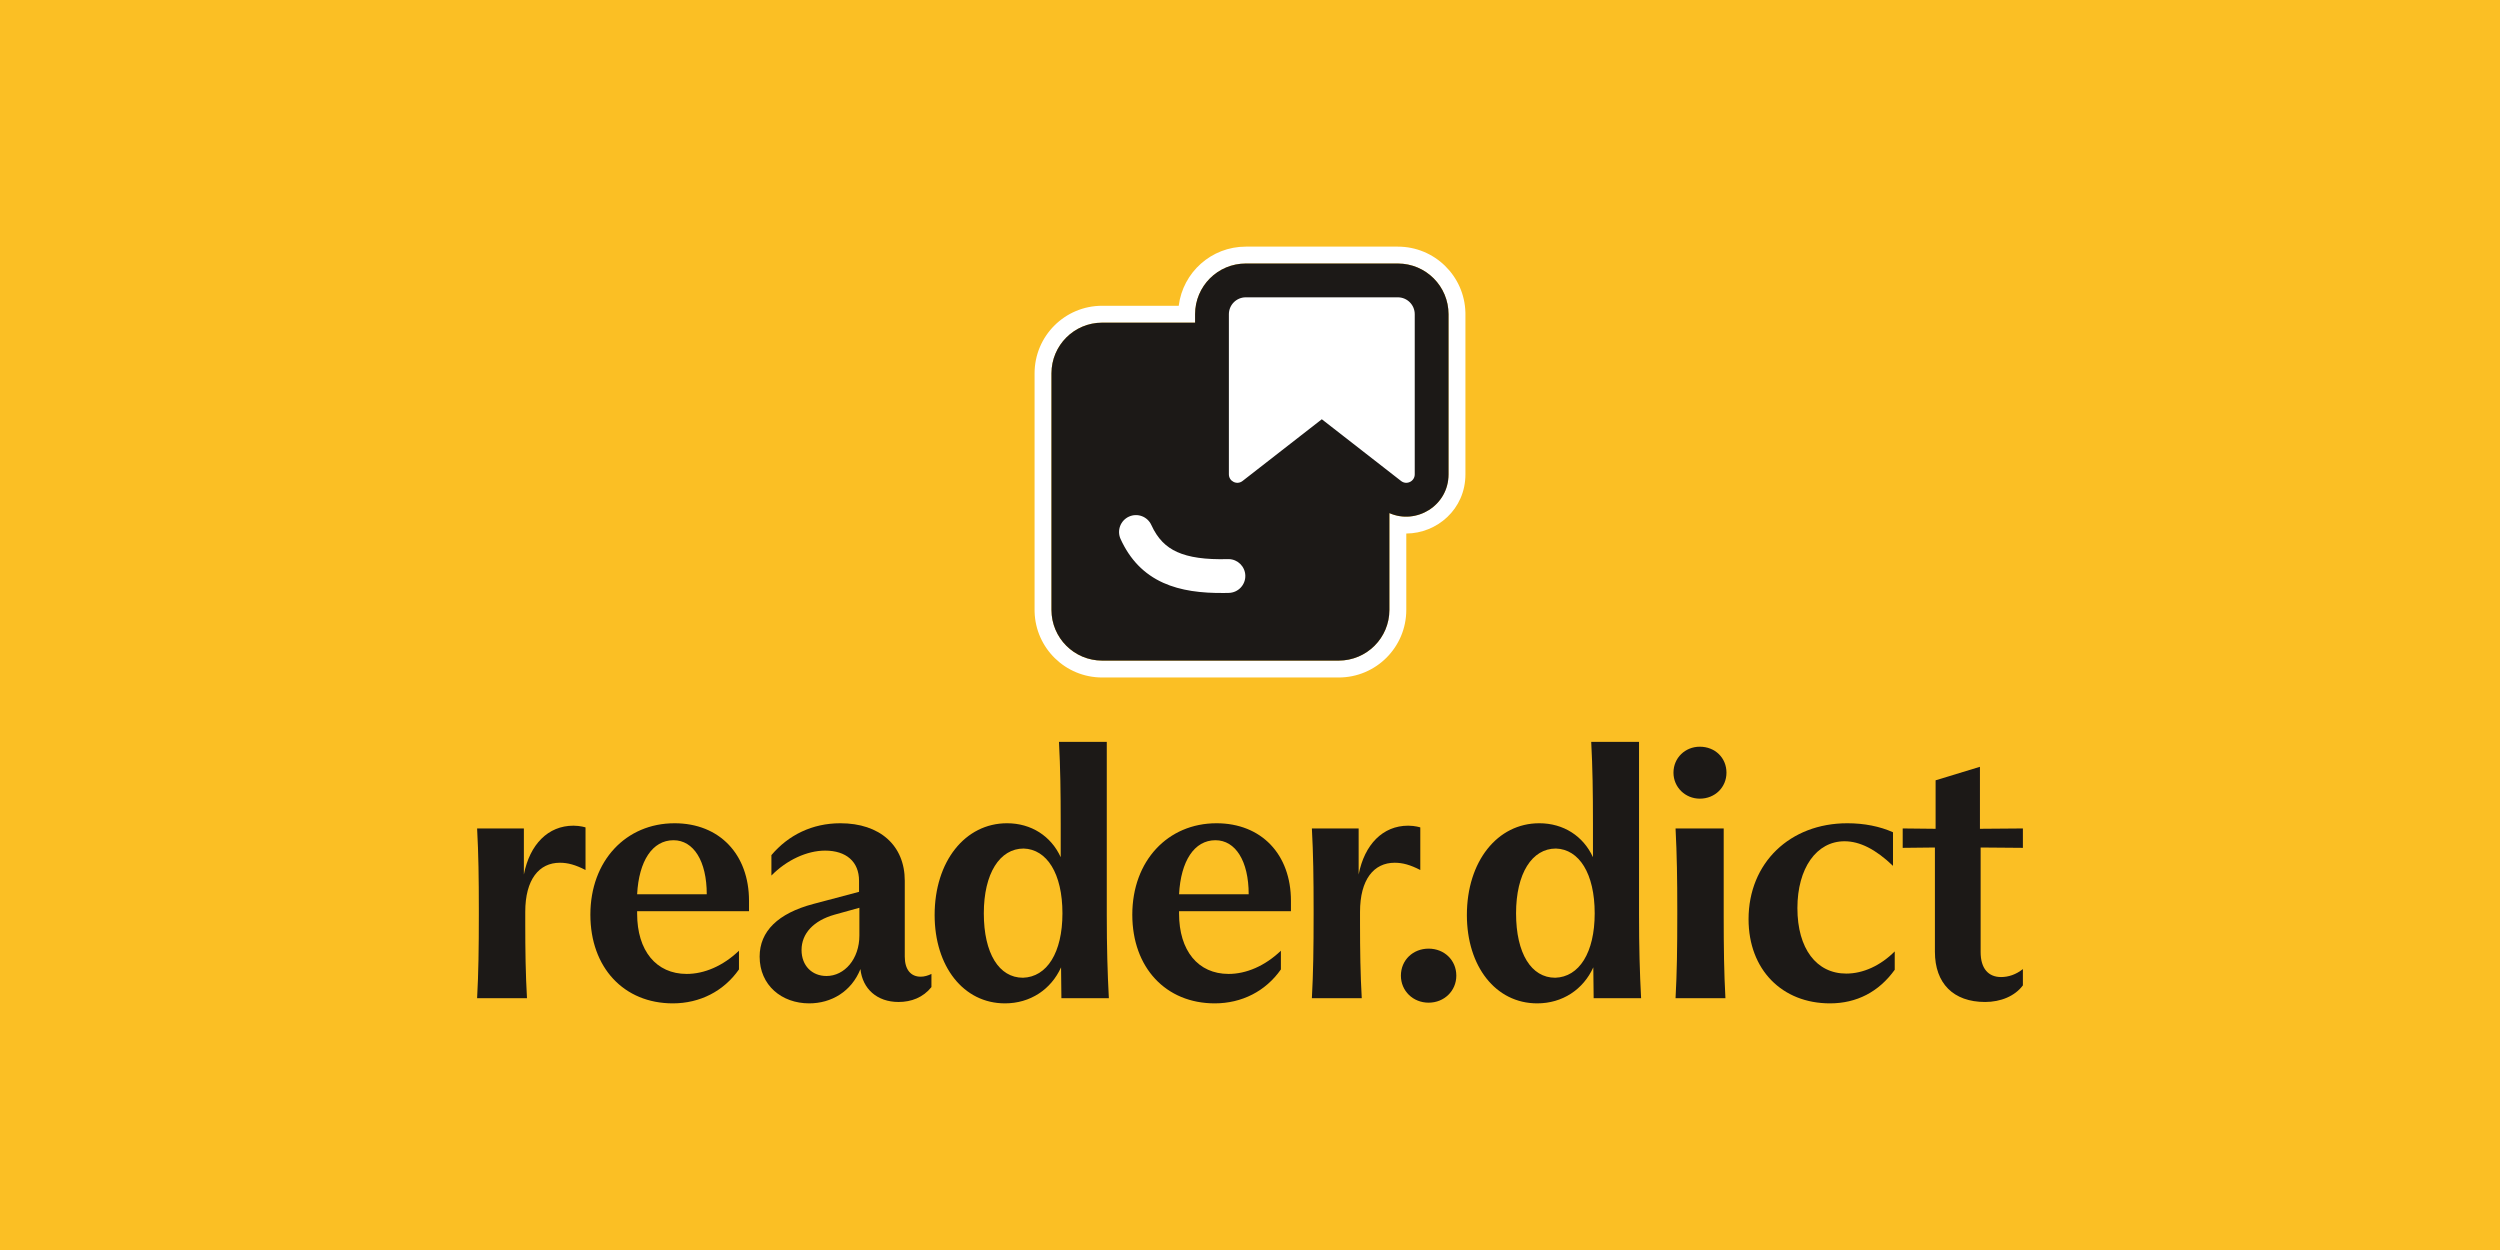
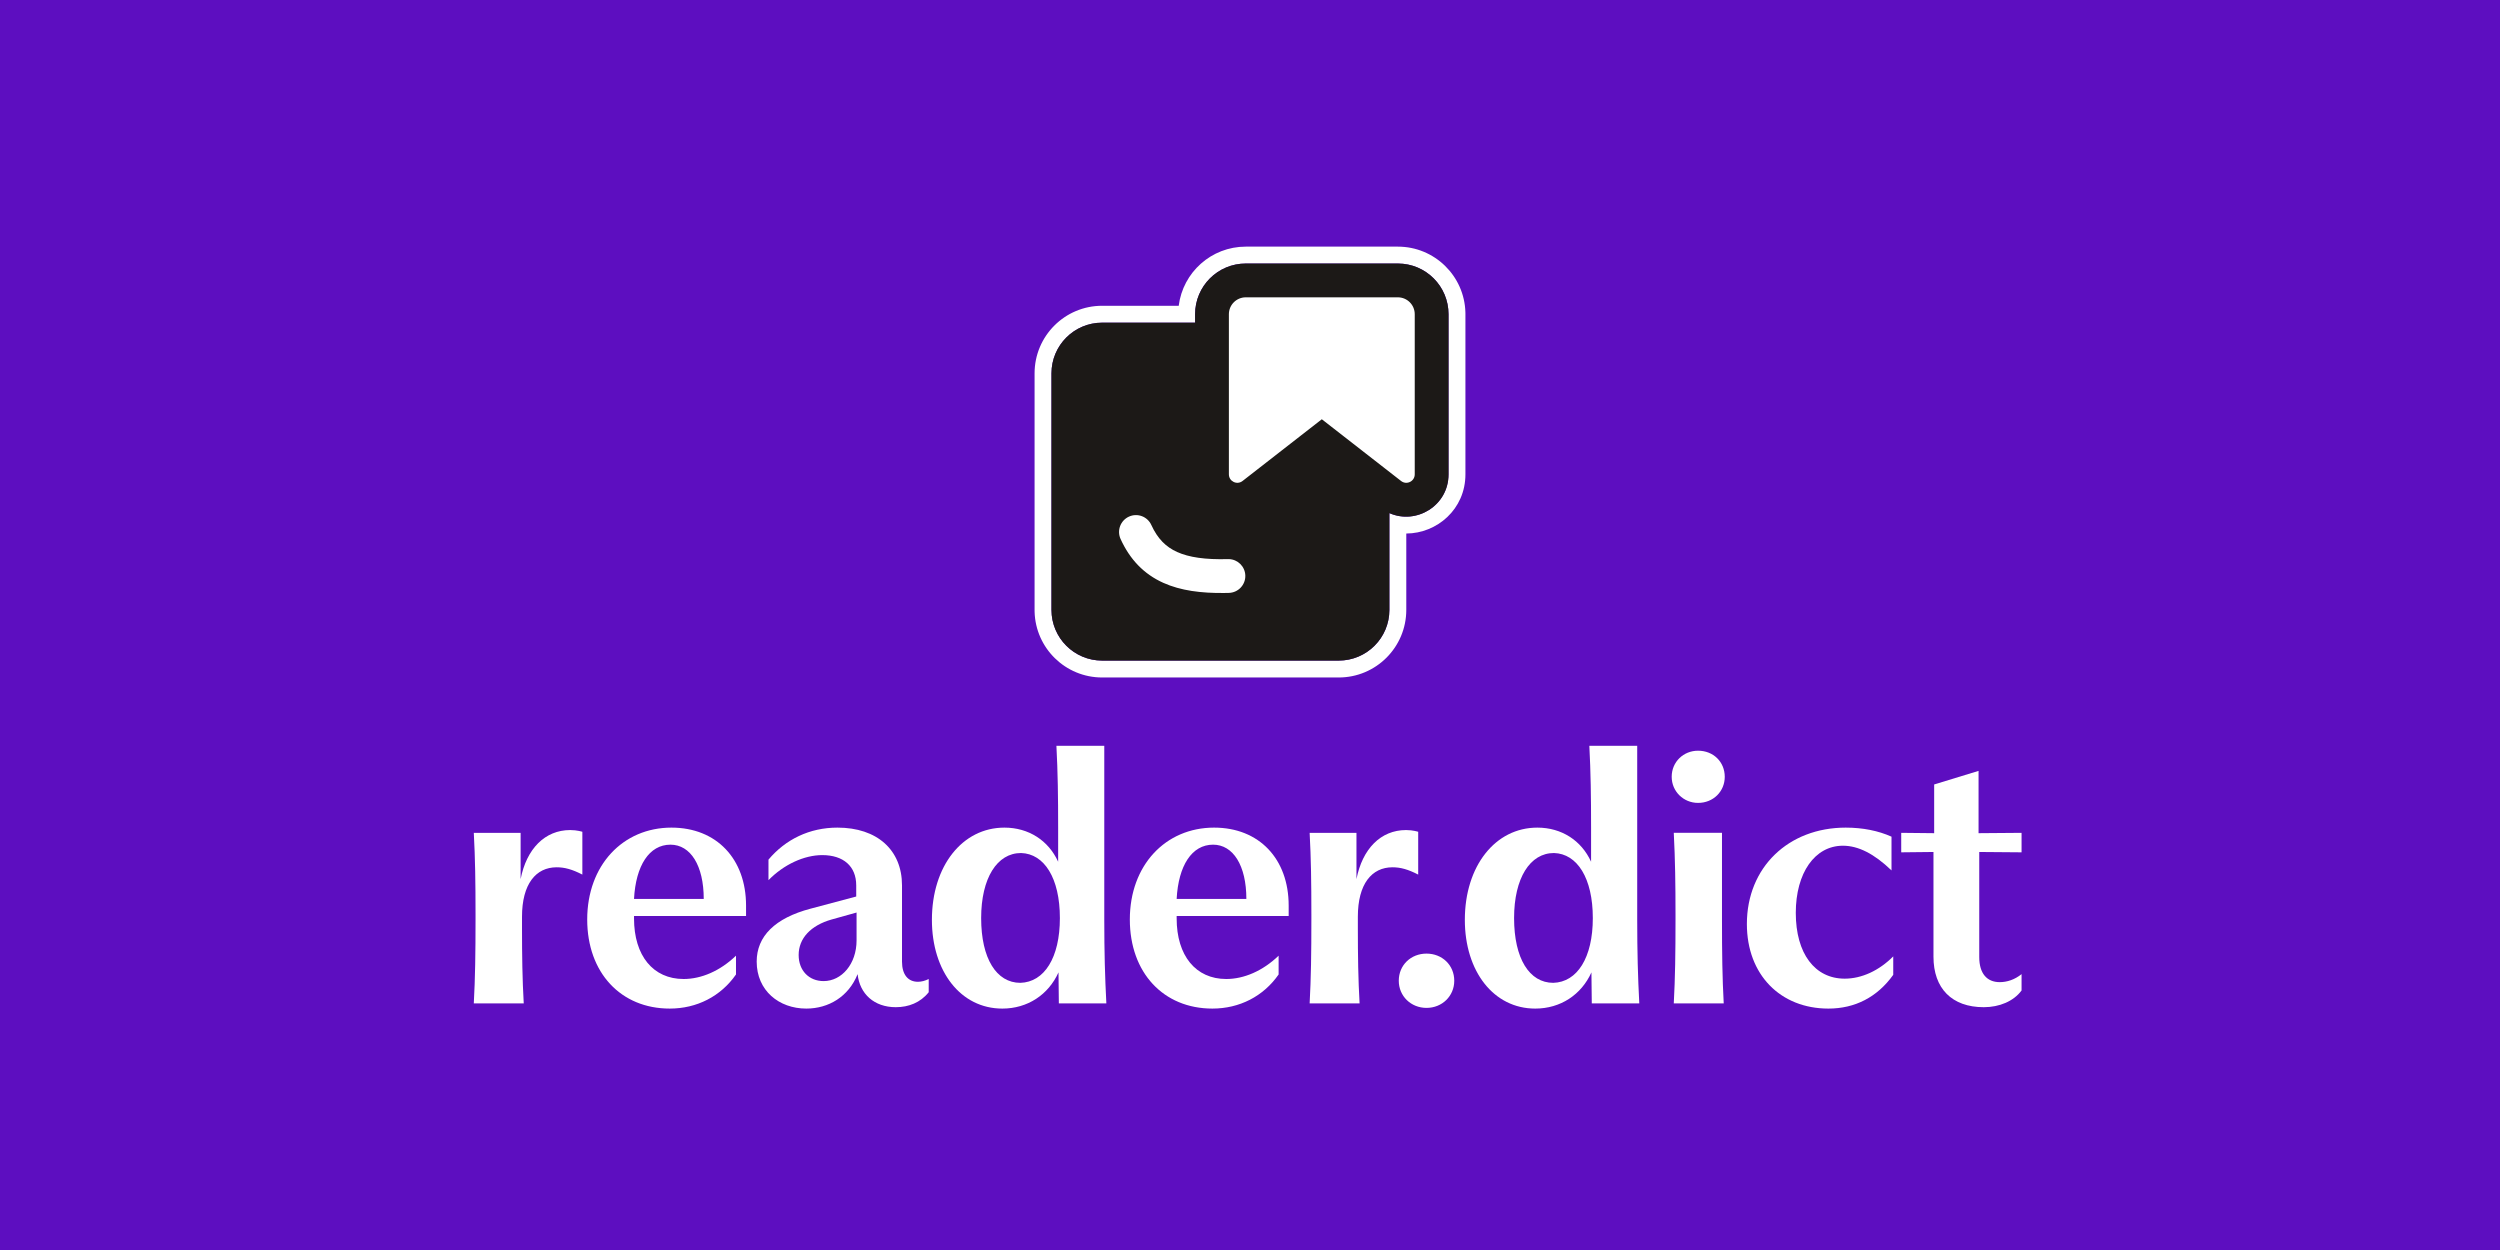
<svg xmlns="http://www.w3.org/2000/svg" width="1280" height="640" viewBox="0 0 1280 640" fill="none" version="1.1" id="svg16">
  <defs id="defs16" />
-   <rect style="fill:#fbbf24;fill-opacity:1;stroke:none;stroke-width:10.878;stroke-opacity:1" id="rect1" width="1280" height="640" x="0" y="0" rx="0" ry="0" />
+   <rect style="fill:#5d0ec0;fill-opacity:1;stroke:none;stroke-width:10.878;stroke-opacity:1" id="rect1" width="1280" height="640" x="0" y="0" rx="0" ry="0" />
  <g id="g18" transform="matrix(0.892216,0,0,0.892216,68.98179,56.37816)" style="display:inline">
    <g id="g17" transform="translate(503.6615,66.34146)">
      <path fill-rule="evenodd" clip-rule="evenodd" d="m 221.178,12 c 21.084,0 38.241,16.826 38.772,37.782 l 0.012,1.001 v 91.887 c 0,20.135 -16.43,33.894 -33.936,33.967 v 43.826 c 0,21.418 -17.365,38.784 -38.784,38.784 H 51.499 c -21.084,0 -38.24,-16.825 -38.772,-37.782 L 12.715,220.463 V 84.72 c 0,-21.42 17.364,-38.784 38.784,-38.784 H 95.433 C 97.819,26.804 114.137,12 133.914,12 Z m -87.264,9.696 c -16.065,0 -29.088,13.023 -29.088,29.088 v 4.848 H 51.499 c -16.065,0 -29.088,13.023 -29.088,29.088 V 220.463 c 7.27e-4,16.064 13.024,29.088 29.088,29.088 H 187.242 c 16.064,0 29.087,-13.024 29.088,-29.088 v -55.544 c 15.323,6.802 33.936,-4.181 33.936,-22.249 V 50.784 c 0,-16.065 -13.024,-29.088 -29.088,-29.088 z" fill="#ffffff" id="path1" style="stroke-width:2.424" />
      <path d="m 221.178,21.695 c 16.064,0 29.088,13.023 29.088,29.088 v 91.887 c 0,18.069 -18.614,29.052 -33.936,22.249 v 55.544 c 0,16.065 -13.023,29.089 -29.088,29.089 H 51.499 c -16.065,0 -29.088,-13.024 -29.088,-29.089 V 84.718 c 0,-16.065 13.023,-29.088 29.088,-29.088 H 104.826 v -4.848 c 0,-16.065 13.023,-29.088 29.088,-29.088 z" fill="#1c1917" id="path2" style="stroke-width:2.424" />
      <path d="m 66.873,166.935 c 4.873,-2.22 10.622,-0.07 12.842,4.803 3.628,7.963 8.447,12.631 14.833,15.507 6.785,3.056 16.096,4.425 29.152,4.076 l 0.5,-0.002 c 5.128,0.123 9.314,4.25 9.452,9.435 0.142,5.353 -4.083,9.809 -9.436,9.952 l -2.654,0.05 c -13.184,0.147 -24.98,-1.326 -34.977,-5.828 -11.062,-4.982 -19.119,-13.307 -24.515,-25.151 -2.22,-4.873 -0.069,-10.622 4.803,-12.842 z" fill="#ffffff" id="path3" style="stroke-width:2.424" />
      <path d="m 221.179,41.087 c 5.354,4.85e-4 9.695,4.341 9.695,9.696 v 91.887 c 0,4.036 -4.644,6.305 -7.827,3.826 l -45.499,-35.434 -45.502,35.434 c -3.184,2.479 -7.826,0.21 -7.826,-3.826 V 50.783 c 0,-5.355 4.341,-9.696 9.696,-9.696 z" fill="#ffffff" id="path4" style="stroke-width:2.424" />
    </g>
-     <g id="g16" transform="translate(-121.5972,302.0464)">
-       <path fill-rule="evenodd" clip-rule="evenodd" d="m 431.37,107.191 c 25.837,2.4e-4 42.733,17.888 42.735,44.522 v 5.963 h -64.204 v 1.392 c 0,21.268 10.935,34.587 28.426,34.587 10.137,-2.5e-4 20.871,-4.572 30.014,-13.318 v 10.733 c -8.746,12.522 -22.461,19.479 -37.965,19.48 -28.026,0 -47.307,-20.474 -47.307,-50.885 0,-31.008 20.473,-52.473 48.3,-52.473 z m -0.596,9.739 c -12.125,0 -19.879,11.926 -20.873,31.008 h 39.955 c 0,-19.081 -7.553,-31.007 -19.082,-31.008 z" fill="white" id="path5" style="fill:#1c1917;stroke-width:2.424" />
-       <path fill-rule="evenodd" clip-rule="evenodd" d="m 526.514,107.191 c 22.659,0 36.971,12.72 36.971,32.994 v 43.53 c 0,7.354 3.379,11.528 9.143,11.528 1.988,-2.4e-4 4.174,-0.595 6.162,-1.588 v 7.551 c -4.77,5.963 -11.528,8.548 -18.883,8.548 -12.324,0 -20.672,-7.553 -21.864,-18.883 -5.168,12.92 -16.696,19.678 -29.418,19.678 -15.703,0 -28.424,-10.337 -28.424,-26.835 0,-14.51 10.535,-24.845 30.809,-30.212 l 26.235,-6.957 v -6.361 c 0,-10.932 -7.354,-17.292 -19.479,-17.292 -10.336,4.9e-4 -22.063,5.368 -30.809,14.312 v -11.727 c 9.74,-11.528 23.457,-18.287 39.557,-18.287 z m -3.379,52.473 c -11.926,3.379 -18.883,10.734 -18.883,20.275 0,8.944 5.963,14.906 14.309,14.906 10.336,0 18.883,-9.739 18.883,-23.255 v -15.9 z" fill="white" id="path6" style="fill:#1c1917;stroke-width:2.424" />
-       <path fill-rule="evenodd" clip-rule="evenodd" d="m 679.409,159.665 c 0,18.684 0.398,32.796 1.193,47.902 h -27.231 l -0.199,-17.69 c -5.764,12.721 -17.69,20.672 -32.2,20.673 -23.852,0 -40.35,-21.269 -40.35,-50.686 0,-30.809 17.492,-52.674 41.542,-52.675 13.914,0 25.243,7.355 30.809,19.48 v -19.48 c 0,-17.69 -0.199,-31.603 -0.994,-46.709 h 27.43 z m -47.704,-37.965 c -13.715,0 -22.858,14.311 -22.858,37.169 0,23.057 8.746,36.971 22.461,36.971 13.715,-0.398 22.659,-14.311 22.659,-36.971 0,-22.857 -8.945,-36.771 -22.262,-37.169 z" fill="white" id="path7" style="fill:#1c1917;stroke-width:2.424" />
-       <path fill-rule="evenodd" clip-rule="evenodd" d="m 742.356,107.191 c 25.84,0 42.733,17.888 42.735,44.522 v 5.963 h -64.202 v 1.392 c 0,21.268 10.932,34.587 28.424,34.587 10.137,0 20.871,-4.572 30.014,-13.318 v 10.733 c -8.746,12.522 -22.463,19.48 -37.967,19.48 -28.024,-4.9e-4 -47.304,-20.474 -47.304,-50.885 0,-31.007 20.473,-52.473 48.3,-52.473 z m -0.596,9.739 c -12.125,4.9e-4 -19.877,11.926 -20.871,31.008 h 39.952 c 0,-19.082 -7.553,-31.008 -19.082,-31.008 z" fill="white" id="path8" style="fill:#1c1917;stroke-width:2.424" />
-       <path fill-rule="evenodd" clip-rule="evenodd" d="m 984.842,159.665 c 0,18.684 0.395,32.796 1.19,47.902 h -27.229 l -0.199,-17.69 c -5.764,12.721 -17.693,20.673 -32.203,20.673 -23.852,-2.4e-4 -40.347,-21.269 -40.347,-50.686 0,-30.809 17.492,-52.675 41.542,-52.675 13.911,2.4e-4 25.243,7.355 30.809,19.48 v -19.48 c 0,-17.69 -0.201,-31.603 -0.996,-46.709 h 27.432 z m -47.707,-37.965 c -13.715,2.4e-4 -22.858,14.312 -22.858,37.169 0,23.057 8.746,36.97 22.461,36.971 13.715,-0.398 22.662,-14.311 22.662,-36.971 0,-22.858 -8.947,-36.772 -22.264,-37.169 z" fill="white" id="path9" style="fill:#1c1917;stroke-width:2.424" />
-       <path d="m 1104.347,107.191 c 9.74,0 18.684,1.789 26.237,5.167 v 19.281 c -9.938,-9.541 -19.084,-14.113 -27.83,-14.113 -16.1,2.4e-4 -27.03,15.504 -27.03,38.363 0,23.255 10.932,37.567 28.024,37.567 9.74,0 19.68,-4.572 27.83,-12.721 v 10.534 c -9.143,12.721 -21.867,19.281 -37.172,19.281 -27.43,-7.3e-4 -46.708,-19.281 -46.71,-48.3 0,-32.399 23.855,-55.058 56.651,-55.058 z" fill="white" id="path10" style="fill:#1c1917;stroke-width:2.424" />
-       <path d="m 864.091,179.144 c 8.945,0 15.901,6.561 15.901,15.505 0,8.745 -6.957,15.503 -15.901,15.503 -8.942,0 -15.899,-6.758 -15.899,-15.503 0,-8.945 6.954,-15.505 15.899,-15.505 z" fill="white" id="path11" style="fill:#1c1917;stroke-width:2.424" />
-       <path d="m 1180.475,110.37 24.647,-0.199 v 11.133 l -24.25,-0.199 v 60.027 c 0,9.342 4.373,14.312 11.727,14.312 4.174,0 8.547,-1.393 12.522,-4.573 v 9.343 c -4.572,6.162 -12.723,9.54 -21.668,9.54 -18.284,-2.5e-4 -28.819,-10.733 -28.819,-28.82 v -59.828 l -18.485,0.199 v -11.133 l 18.883,0.199 V 82.544 l 25.442,-7.752 z" fill="white" id="path12" style="fill:#1c1917;stroke-width:2.424" />
-       <path d="m 373.327,108.583 c 3.956,0 6.93,0.982 6.959,0.992 v 24.448 c -5.764,-2.981 -10.14,-4.173 -14.711,-4.173 -11.926,2.4e-4 -19.874,9.543 -19.874,28.226 v 6.557 c 0,15.504 0.196,29.221 0.991,42.936 h -28.62 c 0.793,-14.709 0.994,-28.426 0.994,-48.104 v -2.583 c 0,-18.287 -0.201,-32.003 -0.994,-46.711 h 26.834 v 26.437 c 3.379,-17.293 13.911,-28.025 28.421,-28.025 z" fill="white" id="path13" style="fill:#1c1917;stroke-width:2.424" />
-       <path d="m 852.363,108.583 c 3.958,0 6.93,0.982 6.959,0.992 v 24.448 c -5.764,-2.981 -10.14,-4.173 -14.711,-4.173 -11.926,4.8e-4 -19.874,9.543 -19.874,28.226 v 6.557 c 0,15.504 0.196,29.221 0.991,42.936 h -28.62 c 0.795,-14.709 0.994,-28.426 0.994,-48.104 v -2.583 c 0,-18.287 -0.199,-32.003 -0.994,-46.711 h 26.834 v 26.437 c 3.379,-17.293 13.914,-28.025 28.421,-28.025 z" fill="white" id="path14" style="fill:#1c1917;stroke-width:2.424" />
-       <path d="m 1033.428,159.665 c 0,19.479 0.199,33.194 0.994,47.902 h -28.622 c 0.795,-14.709 0.994,-28.423 0.994,-47.902 v -2.784 c 0,-17.292 -0.199,-31.404 -0.994,-46.709 h 27.629 z" fill="white" id="path15" style="fill:#1c1917;stroke-width:2.424" />
-       <path d="m 1019.716,63.264 c 8.743,4.85e-4 15.303,6.36 15.303,14.906 0,8.348 -6.559,14.908 -15.303,14.908 -8.348,0 -15.109,-6.56 -15.109,-14.908 0,-8.547 6.761,-14.906 15.109,-14.906 z" fill="white" id="path16" style="fill:#1c1917;stroke-width:2.424" />
-     </g>
+   </g>
+   <g id="g16-6" transform="matrix(2.165497,0,0,2.173037,-57.74304,312.3276)" style="display:inline">
+     <path fill-rule="evenodd" clip-rule="evenodd" d="m 185.428,51.27 c 10.659,1e-4 17.629,7.38 17.63,18.367 v 2.46 h -26.487 v 0.574 c 0,8.774 4.511,14.268 11.727,14.268 4.182,-1e-4 8.61,-1.886 12.382,-5.494 v 4.428 c -3.608,5.166 -9.266,8.036 -15.662,8.036 -11.562,0 -19.516,-8.446 -19.516,-20.992 0,-12.792 8.446,-21.648 19.926,-21.648 z m -0.246,4.018 c -5.002,0 -8.201,4.92 -8.611,12.792 h 16.483 c 0,-7.872 -3.116,-12.792 -7.872,-12.792 z" fill="#ffffff" id="path5-7" />
+     <path fill-rule="evenodd" clip-rule="evenodd" d="m 224.679,51.27 c 9.348,0 15.252,5.247 15.252,13.611 v 17.958 c 0,3.034 1.394,4.756 3.772,4.756 0.82,-10e-5 1.722,-0.245 2.542,-0.655 v 3.115 c -1.968,2.46 -4.756,3.526 -7.79,3.526 -5.084,0 -8.528,-3.116 -9.02,-7.79 -2.132,5.33 -6.888,8.118 -12.136,8.118 -6.478,0 -11.726,-4.264 -11.726,-11.07 0,-5.986 4.346,-10.25 12.71,-12.464 l 10.823,-2.87 v -2.624 c 0,-4.51 -3.034,-7.134 -8.036,-7.134 -4.264,2e-4 -9.102,2.215 -12.71,5.904 v -4.838 c 4.018,-4.756 9.677,-7.544 16.319,-7.544 z m -1.394,21.648 c -4.92,1.394 -7.79,4.428 -7.79,8.364 0,3.69 2.46,6.149 5.903,6.149 4.264,0 7.79,-4.018 7.79,-9.594 v -6.56 z" fill="#ffffff" id="path6-5" />
+     <path fill-rule="evenodd" clip-rule="evenodd" d="m 287.755,72.918 c 0,7.708 0.164,13.53 0.492,19.762 h -11.234 l -0.082,-7.298 c -2.378,5.248 -7.298,8.528 -13.284,8.528 -9.84,0 -16.646,-8.774 -16.646,-20.91 0,-12.71 7.216,-21.73 17.138,-21.73 5.74,0 10.414,3.034 12.71,8.036 v -8.036 c 0,-7.298 -0.082,-13.038 -0.41,-19.27 h 11.316 z m -19.68,-15.662 c -5.658,0 -9.43,5.904 -9.43,15.334 0,9.512 3.608,15.252 9.266,15.252 5.658,-0.164 9.348,-5.904 9.348,-15.252 0,-9.43 -3.69,-15.17 -9.184,-15.334 z" fill="#ffffff" id="path7-3" />
+     <path fill-rule="evenodd" clip-rule="evenodd" d="m 313.723,51.27 c 10.66,0 17.629,7.379 17.63,18.367 v 2.46 h -26.486 v 0.574 c 0,8.774 4.51,14.268 11.726,14.268 4.182,0 8.61,-1.886 12.382,-5.494 v 4.428 c -3.608,5.166 -9.267,8.036 -15.663,8.036 -11.561,-2e-4 -19.515,-8.446 -19.515,-20.992 0,-12.792 8.446,-21.647 19.926,-21.648 z m -0.246,4.018 c -5.002,2e-4 -8.2,4.92 -8.61,12.792 h 16.482 c 0,-7.872 -3.116,-12.792 -7.872,-12.792 z" fill="#ffffff" id="path8-5" />
+     <path fill-rule="evenodd" clip-rule="evenodd" d="m 413.759,72.918 c 0,7.708 0.163,13.53 0.491,19.762 h -11.233 l -0.082,-7.298 c -2.378,5.248 -7.299,8.528 -13.285,8.528 -9.84,-1e-4 -16.645,-8.774 -16.645,-20.91 0,-12.71 7.216,-21.73 17.138,-21.73 5.739,10e-5 10.414,3.034 12.71,8.036 v -8.036 c 0,-7.298 -0.083,-13.038 -0.411,-19.27 h 11.317 z M 394.078,57.256 c -5.658,1e-4 -9.43,5.904 -9.43,15.334 0,9.512 3.608,15.252 9.266,15.252 5.658,-0.164 9.349,-5.904 9.349,-15.252 0,-9.43 -3.691,-15.17 -9.185,-15.334 z" fill="#ffffff" id="path9-6" />
+     <path d="m 463.06,51.27 c 4.018,0 7.708,0.738 10.824,2.132 v 7.954 c -4.1,-3.936 -7.873,-5.822 -11.481,-5.822 -6.642,1e-4 -11.151,6.396 -11.151,15.826 0,9.594 4.51,15.498 11.561,15.498 4.018,0 8.119,-1.886 11.481,-5.248 v 4.346 c -3.772,5.248 -9.021,7.954 -15.335,7.954 -11.316,-3e-4 -19.269,-7.954 -19.27,-19.926 0,-13.366 9.841,-22.714 23.371,-22.714 z" fill="#ffffff" id="path10-2" />
+     <path d="m 363.944,80.954 c 3.69,0 6.56,2.707 6.56,6.396 0,3.608 -2.87,6.396 -6.56,6.396 -3.689,0 -6.559,-2.788 -6.559,-6.396 0,-3.69 2.869,-6.396 6.559,-6.396 z" fill="#ffffff" id="path11-9" />
+     <path d="M 494.466,52.582 504.634,52.5 v 4.593 L 494.63,57.011 v 24.764 c 0,3.854 1.804,5.904 4.838,5.904 1.722,0 3.526,-0.575 5.166,-1.887 v 3.854 c -1.886,2.542 -5.249,3.936 -8.939,3.936 -7.543,-10e-5 -11.889,-4.428 -11.889,-11.89 V 57.011 l -7.626,0.082 V 52.5 l 7.79,0.082 V 41.102 l 10.496,-3.198 z" fill="#ffffff" id="path12-1" />
+     <path d="m 161.483,51.845 c 1.632,0 2.859,0.405 2.871,0.409 v 10.086 c -2.378,-1.23 -4.183,-1.722 -6.069,-1.722 -4.92,10e-5 -8.199,3.937 -8.199,11.645 v 2.705 c 0,6.396 0.081,12.055 0.409,17.713 h -11.807 c 0.327,-6.068 0.41,-11.727 0.41,-19.845 v -1.065 c 0,-7.544 -0.083,-13.203 -0.41,-19.27 h 11.07 v 10.906 c 1.394,-7.134 5.739,-11.561 11.725,-11.562 z" fill="#ffffff" id="path13-2" />
+     <path d="m 359.106,51.845 c 1.633,0 2.859,0.405 2.871,0.409 v 10.086 c -2.378,-1.23 -4.183,-1.722 -6.069,-1.722 -4.92,2e-4 -8.199,3.937 -8.199,11.645 v 2.705 c 0,6.396 0.081,12.055 0.409,17.713 h -11.807 c 0.328,-6.068 0.41,-11.727 0.41,-19.845 v -1.065 c 0,-7.544 -0.082,-13.203 -0.41,-19.27 h 11.07 v 10.906 c 1.394,-7.134 5.74,-11.561 11.725,-11.562 z" fill="#ffffff" id="path14-7" />
+     <path d="m 433.803,72.918 c 0,8.036 0.082,13.694 0.41,19.762 h -11.808 c 0.328,-6.068 0.41,-11.726 0.41,-19.762 v -1.149 c 0,-7.134 -0.082,-12.956 -0.41,-19.27 h 11.398 z" fill="#ffffff" id="path15-0" />
+     <path d="m 428.146,33.148 c 3.607,2e-4 6.313,2.624 6.313,6.149 0,3.444 -2.706,6.15 -6.313,6.15 -3.444,0 -6.233,-2.706 -6.233,-6.15 0,-3.526 2.789,-6.149 6.233,-6.149 z" fill="#ffffff" id="path16-9" />
  </g>
</svg>
